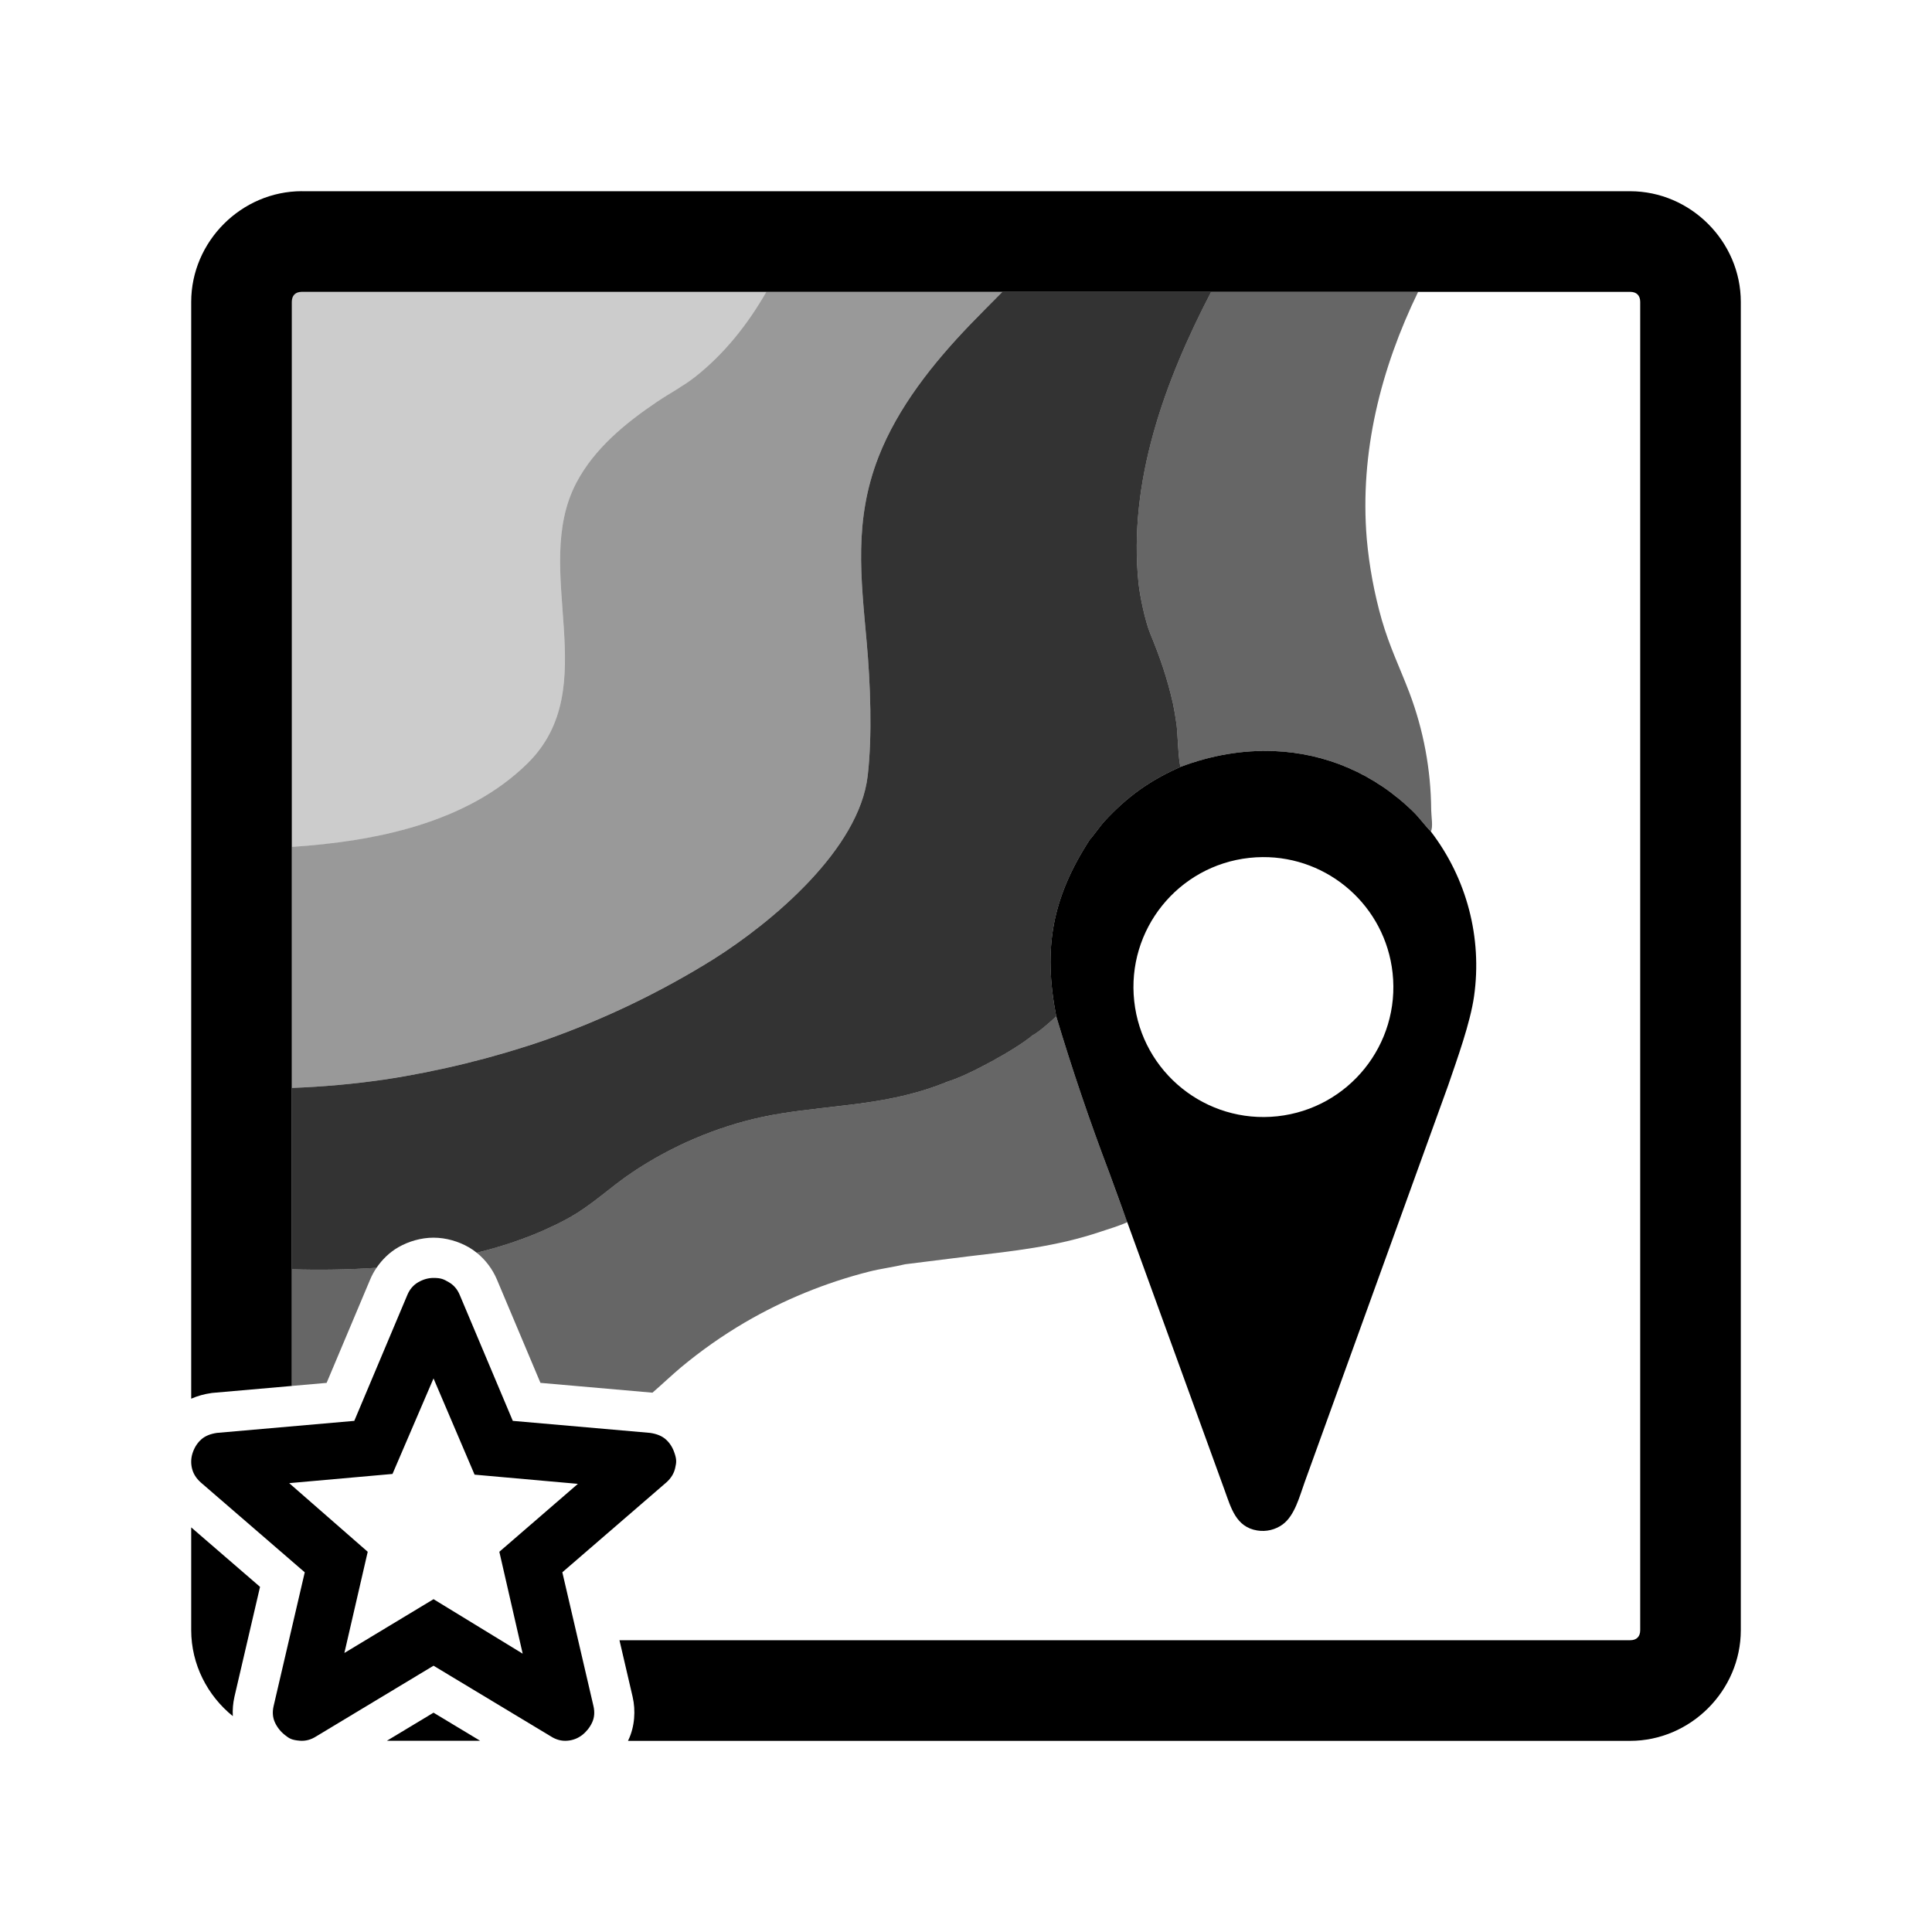
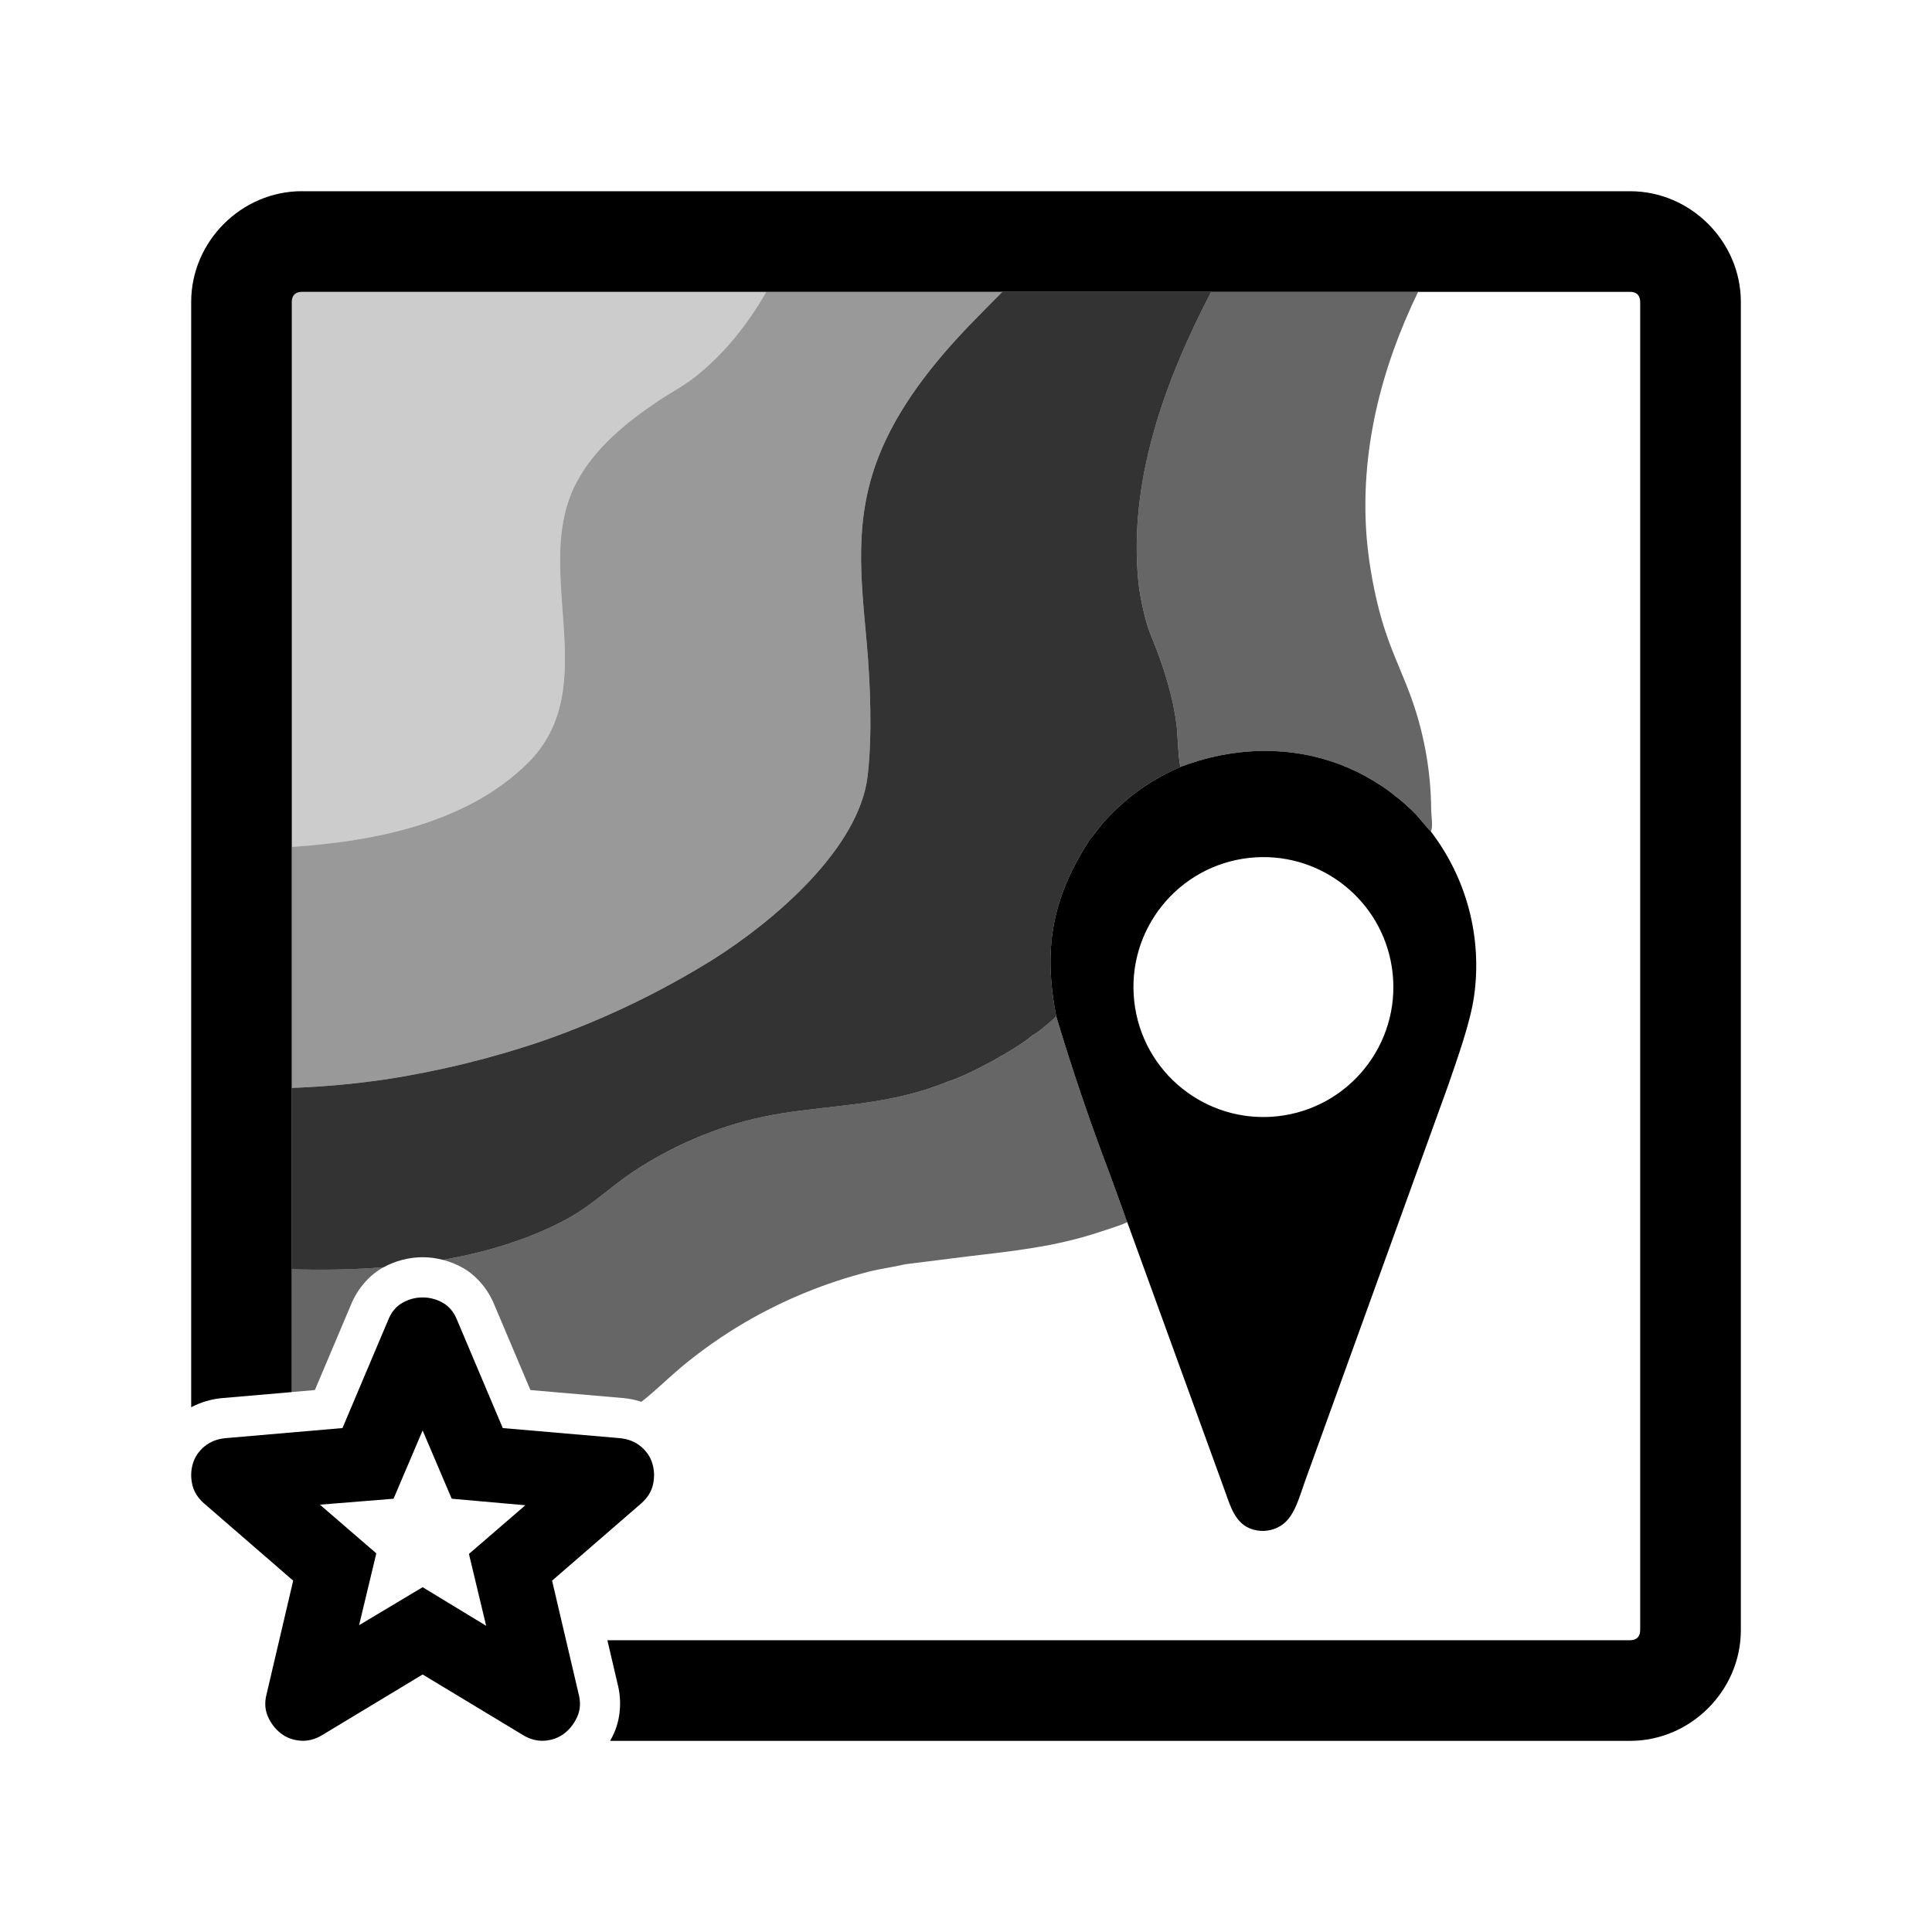
- <svg xmlns="http://www.w3.org/2000/svg" width="192" height="192" viewBox="0 0 192 192">
-   <path d="M76.161 29c-1.852 3.23-4.168 6.165-7.117 8.484-1.159.904-2.482 1.595-3.696 2.41-3.162 2.127-6.272 4.66-8.075 8.09-4.568 8.71 2.867 20.295-4.863 27.892-6.04 5.935-15.138 7.742-23.407 8.29v23.95a86 86 0 0 0 9.26-.843 91.3 91.3 0 0 0 15.854-3.899 85.2 85.2 0 0 0 16.8-8.063c5.898-3.723 14.473-10.933 15.315-18.223.465-4.022.264-9.178-.098-13.223-.583-6.52-1.28-12.14 1.162-18.443 1.937-4.967 5.444-9.346 9.108-13.16 1.066-1.11 2.147-2.181 3.213-3.264z" opacity=".4" />
-   <path d="M30.002 29c-.64 0-1 .36-1 1v54.169c8.27-.548 17.369-2.358 23.407-8.293 7.73-7.597.295-19.18 4.863-27.89 1.803-3.43 4.914-5.965 8.077-8.092 1.213-.816 2.536-1.505 3.695-2.408 2.949-2.32 5.265-5.256 7.116-8.485z" opacity=".2" />
-   <path d="M99.619 29c-1.066 1.083-2.148 2.153-3.215 3.264-3.664 3.815-7.17 8.194-9.107 13.16-2.444 6.302-1.745 11.925-1.162 18.445.362 4.044.562 9.198.097 13.22-.842 7.29-9.418 14.503-15.316 18.226a85.2 85.2 0 0 1-16.799 8.064 91.3 91.3 0 0 1-15.855 3.897 86 86 0 0 1-9.26.84v18.022a86 86 0 0 0 8.417-.146c.556-.82 1.306-1.55 2.168-2.043 1.014-.58 2.253-.95 3.496-.95s2.483.37 3.498.95q.42.24.8.549c3.103-.762 6.075-1.824 8.795-3.268 2.62-1.39 4.322-3.166 6.733-4.773 3.85-2.568 8.324-4.487 12.854-5.455 2.56-.548 5.29-.794 7.89-1.114 3.633-.404 7.14-.998 10.542-2.406 1.981-.582 6.865-3.247 8.428-4.607.482-.198 1.927-1.466 2.348-1.873-1.307-6.75-.433-11.74 3.34-17.566.302-.306 1.033-1.362 1.472-1.836 2.256-2.44 4.507-4.054 7.55-5.389-.225-.492-.3-3.384-.403-4.164a32 32 0 0 0-.364-2.154c-.591-2.562-1.267-4.529-2.27-6.966-.481-1.173-1.014-3.663-1.15-4.975-1.04-10.067 2.584-20.048 7.217-28.95H99.62z" opacity=".8" />
+ <svg xmlns="http://www.w3.org/2000/svg" width="192" height="192">
+   <path d="M76.159 29c-1.852 3.23-4.168 6.165-7.117 8.484-1.159.904-2.482 1.595-3.696 2.41-3.162 2.127-6.272 4.66-8.075 8.09-4.568 8.71 2.867 20.295-4.863 27.892-6.04 5.935-15.138 7.742-23.407 8.29v23.95a86 86 0 0 0 9.26-.843 91.3 91.3 0 0 0 15.854-3.899 85.2 85.2 0 0 0 16.8-8.063c5.898-3.723 14.473-10.933 15.315-18.223.465-4.022.264-9.178-.098-13.223-.583-6.52-1.28-12.14 1.162-18.443 1.937-4.967 5.444-9.346 9.108-13.16 1.066-1.11 2.147-2.181 3.213-3.264z" opacity=".4" />
+   <path d="M30 29c-.64 0-1 .36-1 1v54.169c8.27-.548 17.369-2.358 23.407-8.293 7.73-7.597.295-19.18 4.863-27.89 1.803-3.43 4.914-5.965 8.077-8.092 1.213-.816 2.536-1.505 3.695-2.408 2.949-2.32 5.265-5.256 7.116-8.485z" opacity=".2" />
+   <path d="M99.617 29c-1.066 1.083-2.148 2.153-3.215 3.264-3.664 3.815-7.17 8.194-9.107 13.16-2.444 6.302-1.745 11.925-1.162 18.445.362 4.044.562 9.198.097 13.22-.842 7.292-9.417 14.503-15.316 18.226a85.2 85.2 0 0 1-16.799 8.064 91.3 91.3 0 0 1-15.855 3.897 86 86 0 0 1-9.26.84v18.022c2.974.089 6.047.046 9.114-.197 1.17-.64 2.541-1 3.885-1 .674 0 1.356.09 2.015.262 4.313-.757 8.47-2.014 12.162-3.973 2.62-1.39 4.32-3.166 6.73-4.773 3.853-2.568 8.326-4.487 12.855-5.455 2.56-.548 5.288-.793 7.888-1.113 3.634-.404 7.14-1 10.545-2.407 1.98-.582 6.862-3.247 8.425-4.607.482-.198 1.93-1.466 2.35-1.873-1.307-6.75-.433-11.74 3.34-17.566.302-.306 1.033-1.362 1.472-1.836 2.255-2.44 4.505-4.053 7.55-5.389-.227-.492-.3-3.384-.403-4.164a32 32 0 0 0-.364-2.154c-.592-2.561-1.267-4.528-2.27-6.966-.48-1.173-1.013-3.662-1.15-4.974-1.04-10.067 2.584-20.047 7.217-28.95H99.618z" opacity=".8" />
  <path d="M126.59 74.641c-3.059-.12-6.198.406-9.26 1.567-3.045 1.336-5.296 2.95-7.552 5.39-.439.474-1.17 1.53-1.472 1.836-3.772 5.826-4.646 10.816-3.34 17.566a228 228 0 0 0 5.253 15.49l11.49 31.627c.623 1.713 1.117 3.637 3.23 3.98a3.36 3.36 0 0 0 2.53-.6c1.212-.89 1.686-2.818 2.187-4.2l14.26-39.43c.895-2.618 2.192-6.187 2.573-8.848a21.87 21.87 0 0 0-4.3-16.393c-.577-.576-1.09-1.313-1.694-1.909-3.93-3.874-8.807-5.877-13.905-6.078zm-1.115 10.537c6.548-.048 12.197 4.87 12.92 11.521.77 7.093-4.358 13.467-11.451 14.234-7.088.766-13.457-4.357-14.227-11.446s4.35-13.459 11.438-14.232q.665-.072 1.32-.077" />
-   <path d="M120.36 29c-4.633 8.902-8.256 18.885-7.215 28.95.136 1.312.668 3.802 1.15 4.975 1.003 2.438 1.678 4.405 2.27 6.966.153.757.266 1.432.363 2.155.105.78.18 3.67.405 4.163 8.168-3.095 16.877-1.69 23.165 4.51.604.595 1.117 1.334 1.695 1.91.247-.384.043-1.537.037-2.143a33.6 33.6 0 0 0-2.17-11.66c-.99-2.585-1.937-4.473-2.742-7.231a43.7 43.7 0 0 1-1.49-8.04c-.715-8.595 1.401-16.916 5.105-24.555zm-15.391 72c-.422.408-1.866 1.675-2.348 1.873-1.563 1.36-6.447 4.025-8.427 4.607-3.404 1.408-6.912 2.003-10.545 2.407-2.6.32-5.33.565-7.89 1.113-4.526.968-9 2.887-12.852 5.455-2.41 1.607-4.112 3.383-6.733 4.773-2.72 1.444-5.693 2.506-8.794 3.268a6.9 6.9 0 0 1 1.998 2.65l4.332 10.282 11.13.975c.97-.84 1.85-1.685 2.874-2.549a47.5 47.5 0 0 1 6.292-4.42 47.8 47.8 0 0 1 12.36-5.061c1.17-.297 2.432-.452 3.592-.733l6.204-.775c4.55-.536 8.809-.98 13.182-2.45.774-.26 1.986-.616 2.703-.968-.635-1.582-1.23-3.343-1.827-4.957a228 228 0 0 1-5.252-15.49zM37.42 125.989a86 86 0 0 1-8.416.146v11.596l3.455-.302 4.332-10.283c.164-.394.377-.785.629-1.156z" opacity=".6" />
-   <path d="M30.002 19c-6.007 0-11 4.993-11 11v109a7.6 7.6 0 0 1 1.998-.559l.107-.015 7.895-.692V30.004c0-.64.36-1 1-1h132c.64 0 1 .36 1 1v132c0 .64-.36 1-1 1H61.562l1.312 5.643v.004c.303 1.313.218 2.92-.425 4.27l-.04.083h99.59c6.006 0 11-4.992 11-11v-132c0-6.007-4.993-11-11-11h-132zm-11 132.79v10.207c0 3.427 1.624 6.523 4.135 8.55a7 7 0 0 1 .158-1.904v-.003l2.547-10.941zm24.081 18.414-4.637 2.793h9.274z" />
-   <path d="m34.224 164.27 8.86-5.345 8.86 5.415-2.32-10.126 7.806-6.75-10.267-.915-4.08-9.564-4.077 9.494-10.267.914 7.805 6.821zm8.86 1.266-11.673 7.032q-.774.492-1.618.422c-.844-.07-1.055-.234-1.476-.563a3.4 3.4 0 0 1-.985-1.23q-.351-.74-.14-1.653l3.094-13.29-10.337-8.932q-.704-.632-.88-1.442a2.8 2.8 0 0 1 .106-1.582q.282-.773.844-1.266.562-.492 1.547-.633l13.643-1.195 5.274-12.517q.352-.844 1.09-1.266t1.512-.422c.774 0 1.02.14 1.512.422q.738.421 1.09 1.266l5.274 12.517 13.643 1.195q.985.141 1.547.633.564.493.844 1.266c.28.773.223 1.043.106 1.582q-.175.81-.88 1.442l-10.337 8.93 3.093 13.292q.21.914-.14 1.653a3.4 3.4 0 0 1-.985 1.23 2.7 2.7 0 0 1-1.477.563q-.844.07-1.617-.422z" />
+   <path d="M120.36 29c-4.633 8.902-8.256 18.885-7.215 28.95.136 1.312.67 3.802 1.15 4.975 1.004 2.438 1.678 4.405 2.27 6.966a32 32 0 0 1 .363 2.155c.105.78.18 3.67.405 4.163 8.168-3.095 16.877-1.69 23.165 4.51.604.595 1.117 1.334 1.695 1.91.247-.384.043-1.537.037-2.143a33.6 33.6 0 0 0-2.17-11.66c-.99-2.585-1.937-4.473-2.742-7.231a43.7 43.7 0 0 1-1.49-8.04c-.715-8.594 1.401-16.916 5.105-24.555zm-15.391 72c-.421.407-1.866 1.675-2.348 1.873-1.563 1.36-6.447 4.025-8.427 4.607-3.404 1.408-6.912 2.003-10.545 2.407-2.6.32-5.33.566-7.89 1.113-4.525.968-9 2.887-12.852 5.455-2.41 1.607-4.112 3.383-6.733 4.773-3.69 1.959-7.846 3.216-12.158 3.973a8.2 8.2 0 0 1 1.952.782c1.483.835 2.588 2.26 3.168 3.707l3.576 8.451 9.241.797.018.002c.588.056 1.187.18 1.771.371 1.452-1.14 2.578-2.282 3.97-3.457a47.5 47.5 0 0 1 6.294-4.42 47.8 47.8 0 0 1 12.359-5.062c1.169-.297 2.432-.452 3.592-.732l6.205-.776c4.55-.536 8.807-.98 13.182-2.45.774-.26 1.986-.615 2.703-.967-.635-1.582-1.23-3.343-1.826-4.957a228 228 0 0 1-5.252-15.488zm-66.853 24.938c-3.067.243-6.138.285-9.11.197v12.203l2.286-.197 3.574-8.447.002-.004c.58-1.447 1.684-2.873 3.168-3.707z" opacity=".6" />
+   <path d="M30 19c-6.007 0-11 4.993-11 11v109.85a8.2 8.2 0 0 1 3.03-.904l.017-.002 6.953-.6V30.004c0-.64.36-1 1-1h132c.64 0 1 .36 1 1v132c0 .64-.36 1-1 1H60.36l1.04 4.445c.376 1.502.293 3.27-.37 4.77q-.176.4-.397.785h101.37c6.007 0 11-4.992 11-11v-132c0-6.007-4.992-11-11-11h-132z" />
+   <path d="M35.686 161.51 42 157.734l6.314 3.835-1.712-7.14 5.606-4.838-7.317-.65L42 142.158l-2.891 6.785-7.317.59 5.605 4.838zM42 166.408l-9.972 6.018q-1.062.65-2.184.56-1.12-.088-1.947-.737-.826-.65-1.269-1.652-.443-1.003-.147-2.183l2.655-11.33-8.85-7.67q-.945-.827-1.18-1.89-.237-1.061.058-2.064t1.15-1.712q.856-.708 2.095-.826l11.625-1.003 4.544-10.739q.472-1.18 1.416-1.71.944-.532 2.006-.532 1.063 0 2.007.531t1.416 1.711l4.543 10.74 11.625 1.002q1.24.118 2.095.826.856.71 1.15 1.712.296 1.003.06 2.065t-1.18 1.888l-8.851 7.67 2.655 11.33q.295 1.18-.148 2.184-.443 1.003-1.268 1.652t-1.948.738q-1.12.088-2.183-.56z" />
</svg>
